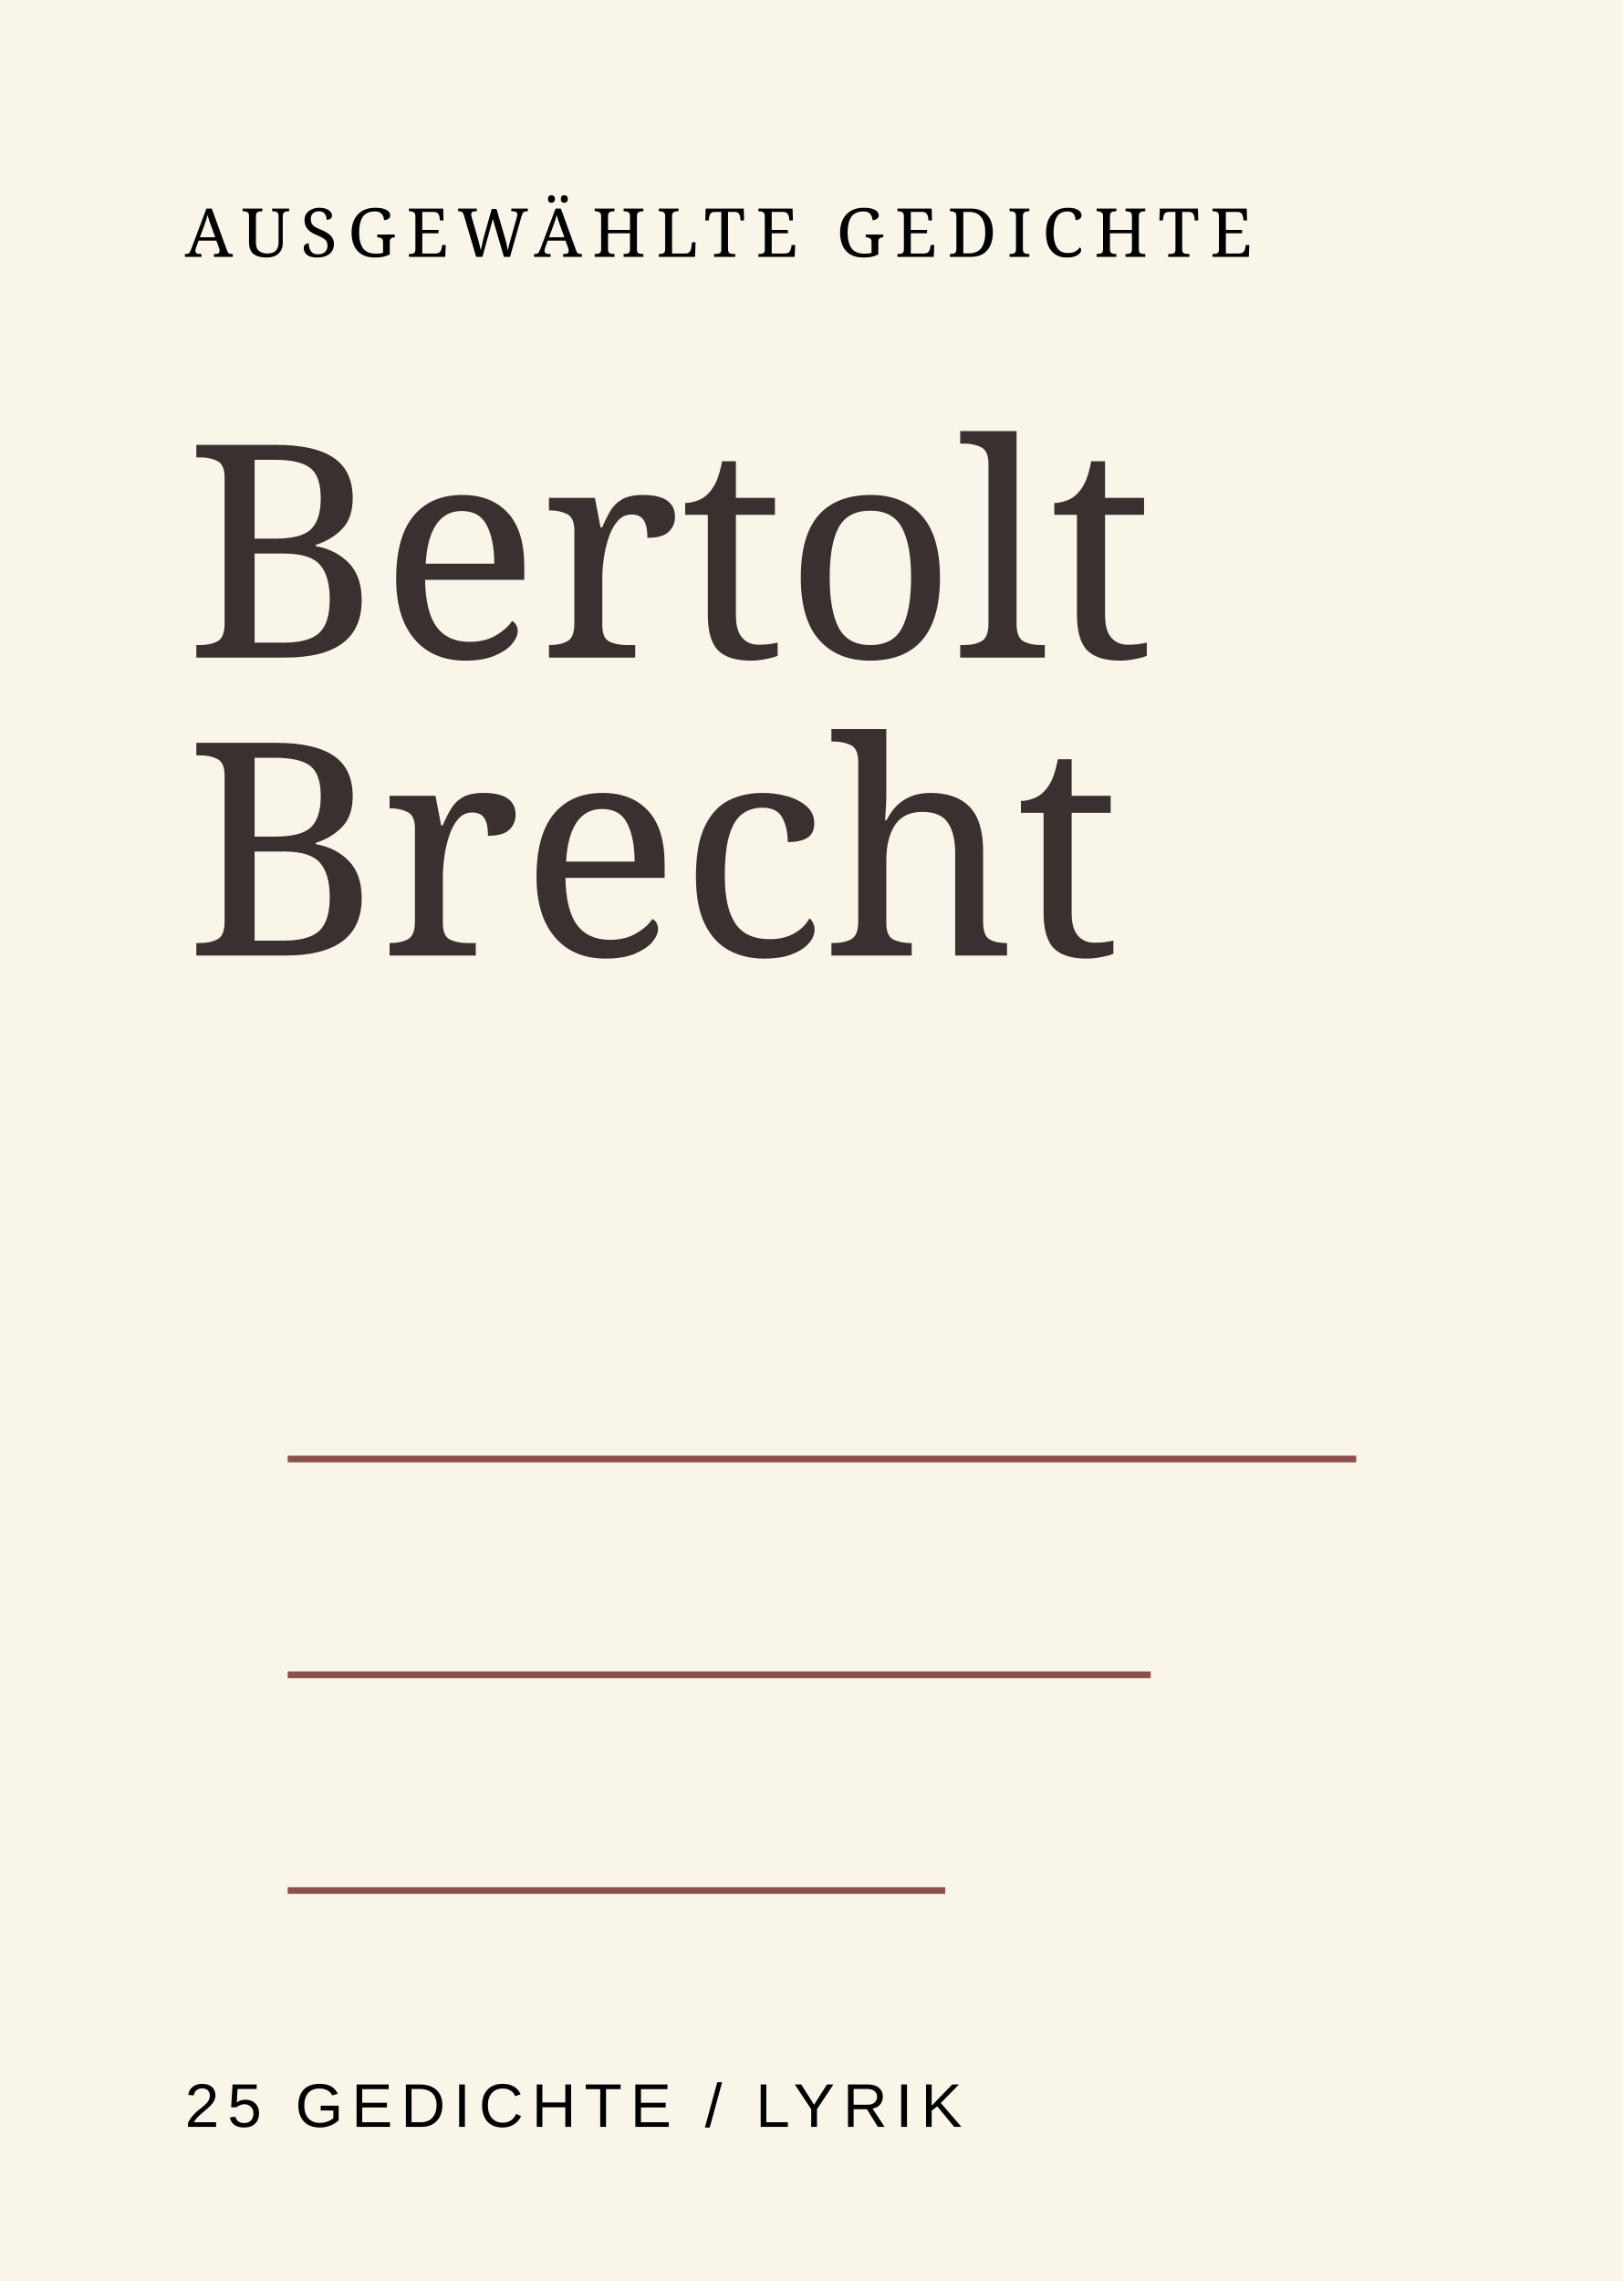
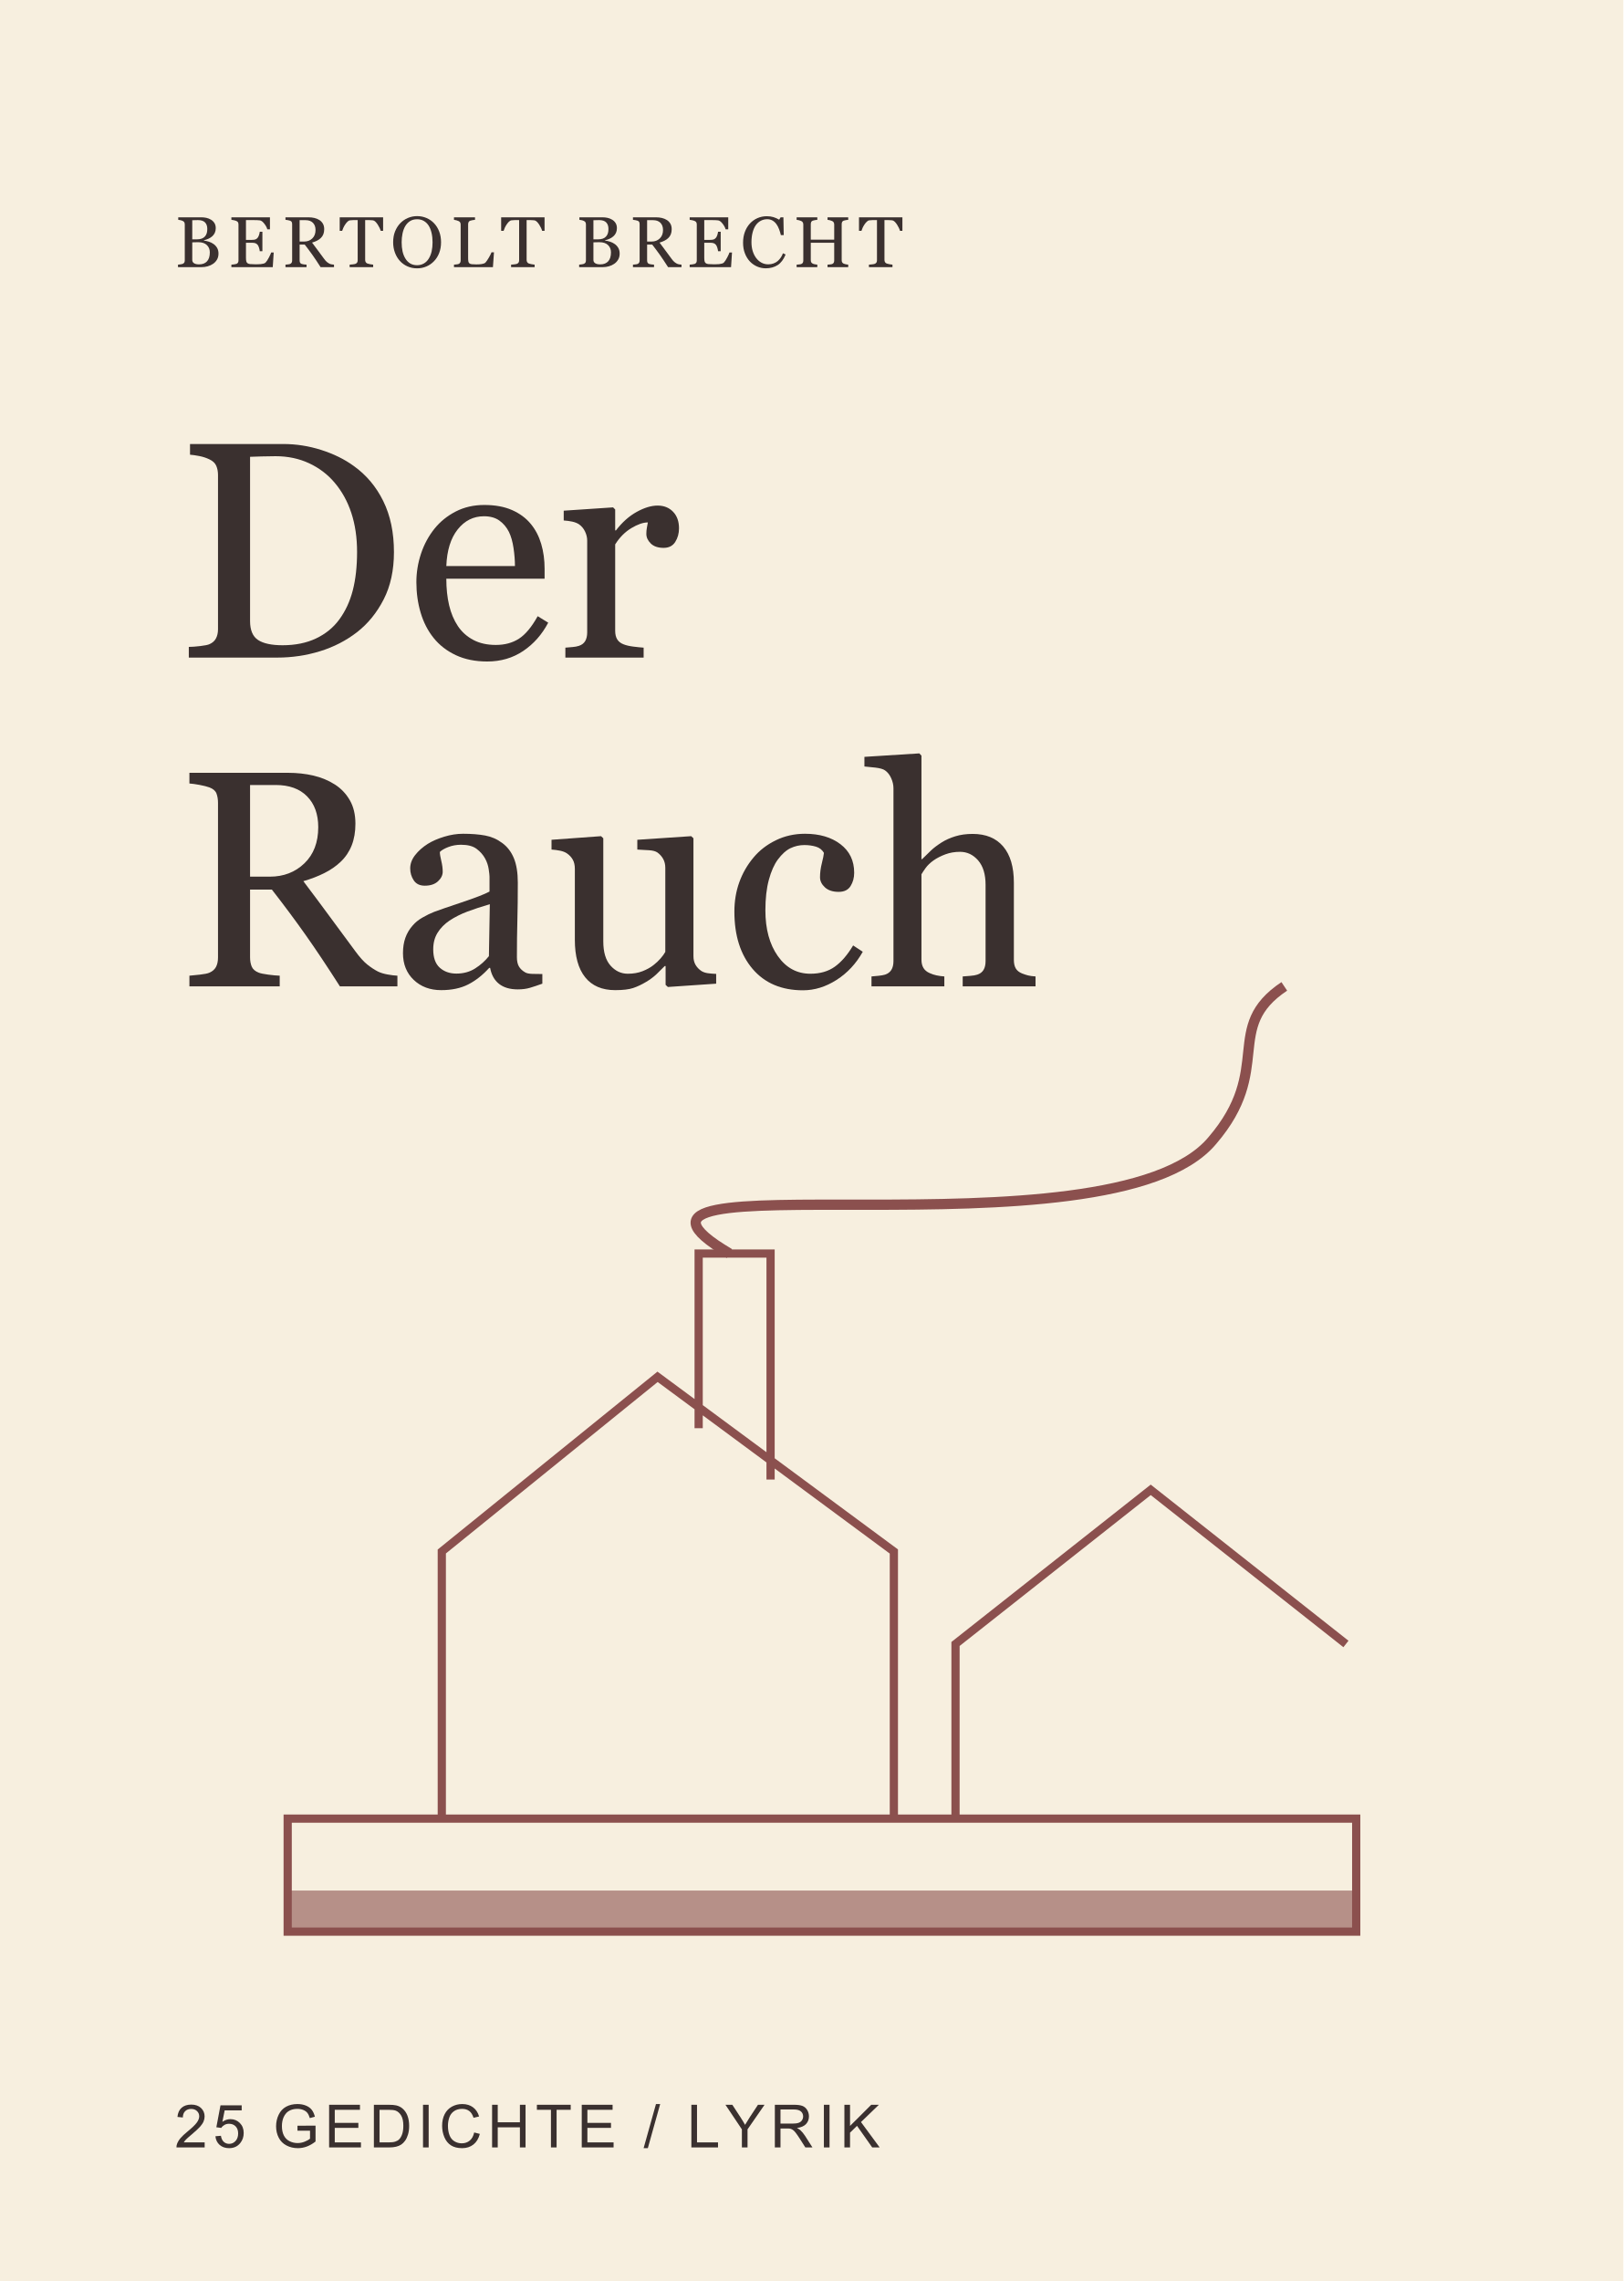
<svg xmlns="http://www.w3.org/2000/svg" viewBox="0 0 158 222">
-   <rect width="158" height="222" fill="#f9f5e9" />
-   <text x="18" y="25" font-family="Georgia,serif" font-size="6.6" letter-spacing="1">AUSGEWÄHLTE GEDICHTE</text>
-   <g fill="#3A302F" font-family="Georgia,serif" font-size="29">
-     <text x="18" y="64">Bertolt</text>
-     <text x="18" y="93">Brecht</text>
+   <rect width="158" height="222" fill="#F7EFDF" />
+   <g fill="#3A302F">
+     <path transform="translate(17.000 26) scale(0.003418 -0.003418)" d="M1104 661Q1166 619 1207.0 551.0Q1248 483 1248 386Q1248 287 1205.0 214.0Q1162 141 1093 94Q1026 48 941.5 24.0Q857 0 767 0H95V71Q119 73 165.0 79.5Q211 86 231 95Q262 109 275.0 132.5Q288 156 288 193V1213Q288 1247 276.5 1273.0Q265 1299 231 1315Q201 1330 164.0 1338.0Q127 1346 102 1348V1419H757Q833 1419 902.5 1404.0Q972 1389 1035 1351Q1094 1316 1132.0 1256.0Q1170 1196 1170 1110Q1170 1035 1143.0 976.5Q1116 918 1067 876Q1021 836 961.5 808.5Q902 781 833 766V757Q894 750 969.5 726.5Q1045 703 1104 661ZM863 875Q900 918 914.5 969.0Q929 1020 929 1090Q929 1207 865.0 1273.5Q801 1340 663 1340Q631 1340 582.5 1338.5Q534 1337 501 1336V791H628Q710 791 768.5 812.0Q827 833 863 875ZM1001 422Q1001 548 916.5 629.0Q832 710 675 710Q611 710 567.0 708.5Q523 707 501 706V206Q501 143 552.0 111.0Q603 79 694 79Q843 79 922.0 166.0Q1001 253 1001 422Z" />
+     <path transform="translate(22.227 26) scale(0.003418 -0.003418)" d="M1291 418 1264 0H86V71Q116 73 166.0 79.5Q216 86 231 93Q263 108 275.5 132.0Q288 156 288 193V1213Q288 1246 277.0 1271.5Q266 1297 231 1313Q204 1326 158.5 1336.0Q113 1346 86 1348V1419H1184V1077H1109Q1089 1153 1022.5 1238.5Q956 1324 896 1332Q865 1336 822.0 1338.0Q779 1340 724 1340H501V776H661Q738 776 773.5 790.5Q809 805 836 839Q858 868 873.5 916.5Q889 965 894 1008H969V453H894Q890 501 872.5 554.5Q855 608 836 632Q805 671 765.5 683.0Q726 695 661 695H501V269Q501 205 510.0 168.0Q519 131 545 112Q571 93 616.0 87.5Q661 82 744 82Q777 82 831.0 82.0Q885 82 922 86Q960 90 1000.5 100.5Q1041 111 1058 129Q1104 177 1154.5 274.5Q1205 372 1219 418Z" />
+     <path transform="translate(27.450 26) scale(0.003418 -0.003418)" d="M1480 0H1098Q971 199 868.5 344.0Q766 489 646 643H501V193Q501 158 512.0 131.5Q523 105 559 91Q577 84 622.0 78.0Q667 72 698 71V0H98V71Q122 73 167.5 78.0Q213 83 231 91Q261 104 274.5 129.0Q288 154 288 193V1219Q288 1254 278.0 1281.0Q268 1308 231 1322Q206 1331 166.0 1338.5Q126 1346 98 1348V1419H753Q843 1419 922.0 1400.5Q1001 1382 1065 1341Q1127 1301 1164.0 1236.5Q1201 1172 1201 1081Q1201 999 1176.0 936.0Q1151 873 1102 827Q1057 784 994.0 752.5Q931 721 855 699Q960 560 1029.5 465.0Q1099 370 1200 234Q1244 174 1279.5 145.5Q1315 117 1350 99Q1376 86 1415.0 79.0Q1454 72 1480 71ZM954 1058Q954 1187 880.0 1262.5Q806 1338 671 1338H501V729H632Q770 729 862.0 817.5Q954 906 954 1058Z" />
+     <path transform="translate(33.012 26) scale(0.003418 -0.003418)" d="M1251 1034H1182Q1173 1070 1149.5 1119.5Q1126 1169 1097 1213Q1067 1259 1031.5 1293.5Q996 1328 963 1333Q932 1337 885.0 1339.0Q838 1341 798 1341H740V206Q740 173 754.0 145.5Q768 118 803 103Q821 96 878.5 84.0Q936 72 968 71V0H298V71Q326 73 383.5 79.0Q441 85 463 94Q496 107 511.5 131.5Q527 156 527 197V1341H469Q438 1341 392.0 1339.5Q346 1338 304 1333Q271 1329 235.5 1293.5Q200 1258 170 1213Q140 1168 117.0 1117.5Q94 1067 85 1034H15V1419H1251Z" />
+     <path transform="translate(37.992 26) scale(0.003418 -0.003418)" d="M1244 1251Q1338 1153 1391.0 1014.5Q1444 876 1444 708Q1444 539 1390.0 401.0Q1336 263 1240 166Q1147 70 1024.0 18.0Q901 -34 762 -34Q614 -34 488.5 21.5Q363 77 273 176Q183 273 131.5 411.5Q80 550 80 708Q80 881 134.0 1016.5Q188 1152 283 1251Q377 1349 501.5 1401.0Q626 1453 762 1453Q903 1453 1028.0 1400.0Q1153 1347 1244 1251ZM1095 245Q1151 336 1176.5 451.0Q1202 566 1202 708Q1202 854 1173.5 976.0Q1145 1098 1090 1184Q1035 1269 952.0 1316.5Q869 1364 762 1364Q642 1364 558.0 1309.0Q474 1254 421 1162Q371 1074 346.5 956.0Q322 838 322 708Q322 564 348.0 448.0Q374 332 430 242Q484 154 566.0 104.5Q648 55 762 55Q869 55 955.0 105.0Q1041 155 1095 245Z" />
+     <path transform="translate(43.851 26) scale(0.003418 -0.003418)" d="M1237 422 1207 0H98V71Q122 73 167.5 78.0Q213 83 231 91Q261 104 274.5 129.0Q288 154 288 193V1209Q288 1243 276.5 1269.0Q265 1295 231 1311Q208 1323 166.5 1334.5Q125 1346 98 1348V1419H697V1348Q669 1347 624.5 1338.0Q580 1329 560 1322Q526 1310 513.5 1281.0Q501 1252 501 1219V266Q501 200 507.5 163.5Q514 127 538 107Q561 89 606.5 83.5Q652 78 734 78Q771 78 811.0 80.0Q851 82 887 88Q922 94 951.5 104.5Q981 115 995 131Q1036 177 1090.5 270.5Q1145 364 1166 422Z" />
+     <path transform="translate(48.726 26) scale(0.003418 -0.003418)" d="M1251 1034H1182Q1173 1070 1149.5 1119.5Q1126 1169 1097 1213Q1067 1259 1031.5 1293.5Q996 1328 963 1333Q932 1337 885.0 1339.0Q838 1341 798 1341H740V206Q740 173 754.0 145.5Q768 118 803 103Q821 96 878.5 84.0Q936 72 968 71V0H298V71Q326 73 383.5 79.0Q441 85 463 94Q496 107 511.5 131.5Q527 156 527 197V1341H469Q438 1341 392.0 1339.5Q346 1338 304 1333Q271 1329 235.5 1293.5Q200 1258 170 1213Q140 1168 117.0 1117.5Q94 1067 85 1034H15V1419H1251Z" />
+     <path transform="translate(53.706 26) scale(0.003418 -0.003418)" d="" />
+     <path transform="translate(56.045 26) scale(0.003418 -0.003418)" d="M1104 661Q1166 619 1207.0 551.0Q1248 483 1248 386Q1248 287 1205.0 214.0Q1162 141 1093 94Q1026 48 941.5 24.0Q857 0 767 0H95V71Q119 73 165.0 79.5Q211 86 231 95Q262 109 275.0 132.5Q288 156 288 193V1213Q288 1247 276.5 1273.0Q265 1299 231 1315Q201 1330 164.0 1338.0Q127 1346 102 1348V1419H757Q833 1419 902.5 1404.0Q972 1389 1035 1351Q1094 1316 1132.0 1256.0Q1170 1196 1170 1110Q1170 1035 1143.0 976.5Q1116 918 1067 876Q1021 836 961.5 808.5Q902 781 833 766V757Q894 750 969.5 726.5Q1045 703 1104 661ZM863 875Q900 918 914.5 969.0Q929 1020 929 1090Q929 1207 865.0 1273.5Q801 1340 663 1340Q631 1340 582.5 1338.5Q534 1337 501 1336V791H628Q710 791 768.5 812.0Q827 833 863 875ZM1001 422Q1001 548 916.5 629.0Q832 710 675 710Q611 710 567.0 708.5Q523 707 501 706V206Q501 143 552.0 111.0Q603 79 694 79Q843 79 922.0 166.0Q1001 253 1001 422Z" />
+     <path transform="translate(61.271 26) scale(0.003418 -0.003418)" d="M1480 0H1098Q971 199 868.5 344.0Q766 489 646 643H501V193Q501 158 512.0 131.5Q523 105 559 91Q577 84 622.0 78.0Q667 72 698 71V0H98V71Q122 73 167.5 78.0Q213 83 231 91Q261 104 274.5 129.0Q288 154 288 193V1219Q288 1254 278.0 1281.0Q268 1308 231 1322Q206 1331 166.0 1338.5Q126 1346 98 1348V1419H753Q843 1419 922.0 1400.5Q1001 1382 1065 1341Q1127 1301 1164.0 1236.5Q1201 1172 1201 1081Q1201 999 1176.0 936.0Q1151 873 1102 827Q1057 784 994.0 752.5Q931 721 855 699Q960 560 1029.5 465.0Q1099 370 1200 234Q1244 174 1279.5 145.5Q1315 117 1350 99Q1376 86 1415.0 79.0Q1454 72 1480 71ZM954 1058Q954 1187 880.0 1262.5Q806 1338 671 1338H501V729H632Q770 729 862.0 817.5Q954 906 954 1058Z" />
+     <path transform="translate(66.833 26) scale(0.003418 -0.003418)" d="M1291 418 1264 0H86V71Q116 73 166.0 79.5Q216 86 231 93Q263 108 275.5 132.0Q288 156 288 193V1213Q288 1246 277.0 1271.5Q266 1297 231 1313Q204 1326 158.5 1336.0Q113 1346 86 1348V1419H1184V1077H1109Q1089 1153 1022.5 1238.5Q956 1324 896 1332Q865 1336 822.0 1338.0Q779 1340 724 1340H501V776H661Q738 776 773.5 790.5Q809 805 836 839Q858 868 873.5 916.5Q889 965 894 1008H969V453H894Q890 501 872.5 554.5Q855 608 836 632Q805 671 765.5 683.0Q726 695 661 695H501V269Q501 205 510.0 168.0Q519 131 545 112Q571 93 616.0 87.5Q661 82 744 82Q777 82 831.0 82.0Q885 82 922 86Q960 90 1000.5 100.5Q1041 111 1058 129Q1104 177 1154.5 274.5Q1205 372 1219 418Z" />
+     <path transform="translate(72.056 26) scale(0.003418 -0.003418)" d="M723 -33Q596 -33 479.5 17.0Q363 67 273 161Q184 255 131.0 390.5Q78 526 78 696Q78 866 130.0 1004.5Q182 1143 274 1243Q365 1342 489.0 1396.0Q613 1450 754 1450Q859 1450 944.0 1424.0Q1029 1398 1106 1351L1147 1419H1227L1236 913H1154Q1138 987 1106.0 1073.5Q1074 1160 1031 1220Q983 1288 917.0 1326.5Q851 1365 766 1365Q669 1365 585.5 1322.0Q502 1279 441 1195Q383 1114 350.0 989.0Q317 864 317 710Q317 574 351.5 460.5Q386 347 450 261Q514 176 601.5 128.0Q689 80 797 80Q878 80 946.0 105.5Q1014 131 1064 173Q1114 217 1152.0 273.0Q1190 329 1214 395L1289 359Q1203 148 1061.0 57.5Q919 -33 723 -33Z" />
+     <path transform="translate(77.201 26) scale(0.003418 -0.003418)" d="M1567 0H978V71Q1002 73 1047.5 77.0Q1093 81 1110 89Q1140 101 1154.0 125.5Q1168 150 1168 189V694H501V200Q501 165 512.5 141.0Q524 117 558 99Q575 90 618.5 81.0Q662 72 687 71V0H98V71Q122 73 167.5 77.0Q213 81 230 89Q260 101 274.0 125.5Q288 150 288 189V1213Q288 1245 275.0 1271.5Q262 1298 230 1313Q203 1326 164.5 1336.0Q126 1346 98 1348V1419H687V1348Q659 1347 618.5 1339.0Q578 1331 558 1324Q524 1312 512.5 1284.0Q501 1256 501 1223V783H1168V1213Q1168 1245 1155.0 1271.5Q1142 1298 1110 1313Q1083 1326 1044.5 1336.0Q1006 1346 978 1348V1419H1567V1348Q1539 1347 1498.5 1339.0Q1458 1331 1438 1324Q1404 1312 1392.5 1284.0Q1381 1256 1381 1223V200Q1381 165 1392.5 141.0Q1404 117 1438 99Q1455 90 1498.5 81.0Q1542 72 1567 71Z" />
+     <path transform="translate(83.555 26) scale(0.003418 -0.003418)" d="M1251 1034H1182Q1173 1070 1149.5 1119.5Q1126 1169 1097 1213Q1067 1259 1031.5 1293.5Q996 1328 963 1333Q932 1337 885.0 1339.0Q838 1341 798 1341H740V206Q740 173 754.0 145.5Q768 118 803 103Q821 96 878.5 84.0Q936 72 968 71V0H298V71Q326 73 383.5 79.0Q441 85 463 94Q496 107 511.5 131.5Q527 156 527 197V1341H469Q438 1341 392.0 1339.5Q346 1338 304 1333Q271 1329 235.5 1293.5Q200 1258 170 1213Q140 1168 117.0 1117.5Q94 1067 85 1034H15V1419H1251Z" />
  </g>
-   <g transform="translate(0 -24)" stroke="#8B504E" fill="none" stroke-width=".65">
-     <path d="M28 166H132M28 187H112M28 208H92" />
+   <g fill="#3A302F">
+     <path transform="translate(17.000 64) scale(0.0146484 -0.0146484)" d="M1457 701Q1457 520 1389.0 387.0Q1321 254 1212 169Q1102 84 965.0 42.0Q828 0 682 0H94V71Q123 71 169.5 76.5Q216 82 231 89Q261 102 274.5 127.5Q288 153 288 189V1213Q288 1247 276.5 1274.0Q265 1301 231 1317Q200 1332 164.0 1339.0Q128 1346 102 1348V1419H722Q850 1419 974.0 1379.5Q1098 1340 1190 1273Q1315 1184 1386.0 1040.0Q1457 896 1457 701ZM1212 702Q1212 845 1174.0 960.5Q1136 1076 1063 1162Q994 1244 893.5 1291.0Q793 1338 670 1338Q629 1338 577.5 1336.5Q526 1335 501 1334V243Q501 152 554.0 117.0Q607 82 717 82Q844 82 939.0 127.0Q1034 172 1093 252Q1155 336 1183.5 446.5Q1212 557 1212 702Z" />
+     <path transform="translate(39.471 64) scale(0.0146484 -0.0146484)" d="M948 232Q886 114 782.0 44.0Q678 -26 543 -26Q424 -26 334.5 16.0Q245 58 187 130Q129 202 100.5 298.0Q72 394 72 501Q72 597 102.5 689.5Q133 782 192 856Q249 927 333.5 970.5Q418 1014 523 1014Q631 1014 708.0 980.0Q785 946 833 887Q879 831 901.5 755.0Q924 679 924 590V524H271Q271 427 289.5 348.0Q308 269 348 209Q387 151 450.0 117.5Q513 84 600 84Q689 84 753.5 125.5Q818 167 878 275ZM727 608Q727 664 717.5 728.0Q708 792 687 835Q664 881 624.0 910.0Q584 939 521 939Q416 939 346.5 851.5Q277 764 271 608Z" />
+     <path transform="translate(53.973 64) scale(0.0146484 -0.0146484)" d="M827 859Q827 808 802.0 768.5Q777 729 725 729Q669 729 639.5 758.0Q610 787 610 822Q610 844 613.5 862.0Q617 880 620 898Q573 898 510.0 860.0Q447 822 403 752V178Q403 143 416.5 121.0Q430 99 459 88Q484 78 523.5 73.0Q563 68 592 66V0H72V66Q95 68 119.5 70.0Q144 72 162 78Q190 87 203.5 109.5Q217 132 217 168V777Q217 808 202.5 838.0Q188 868 162 886Q143 898 117.0 903.5Q91 909 61 911V976L389 998L403 984V845H408Q470 926 546.0 968.0Q622 1010 685 1010Q748 1010 787.5 969.0Q827 928 827 859Z" />
  </g>
-   <text x="18" y="207" font-family="Arial,sans-serif" font-size="6" letter-spacing=".8">25 GEDICHTE / LYRIK</text>
+   <g fill="#3A302F">
+     <path transform="translate(17.000 96) scale(0.0146484 -0.0146484)" d="M1480 0H1098Q971 199 868.5 344.0Q766 489 646 643H501V193Q501 158 512.0 131.5Q523 105 559 91Q577 84 622.0 78.0Q667 72 698 71V0H98V71Q122 73 167.5 78.0Q213 83 231 91Q261 104 274.5 129.0Q288 154 288 193V1219Q288 1254 278.0 1281.0Q268 1308 231 1322Q206 1331 166.0 1338.5Q126 1346 98 1348V1419H753Q843 1419 922.0 1400.5Q1001 1382 1065 1341Q1127 1301 1164.0 1236.5Q1201 1172 1201 1081Q1201 999 1176.0 936.0Q1151 873 1102 827Q1057 784 994.0 752.5Q931 721 855 699Q960 560 1029.5 465.0Q1099 370 1200 234Q1244 174 1279.5 145.5Q1315 117 1350 99Q1376 86 1415.0 79.0Q1454 72 1480 71ZM954 1058Q954 1187 880.0 1262.5Q806 1338 671 1338H501V729H632Q770 729 862.0 817.5Q954 906 954 1058Z" />
+     <path transform="translate(38.050 96) scale(0.0146484 -0.0146484)" d="M1006 18Q959 1 923.5 -9.5Q888 -20 843 -20Q765 -20 718.5 16.5Q672 53 659 123H653Q588 51 513.5 13.0Q439 -25 334 -25Q223 -25 151.5 43.0Q80 111 80 221Q80 278 96.0 323.0Q112 368 144 404Q169 434 210.0 457.5Q251 481 287 495Q332 512 469.5 558.0Q607 604 655 630V729Q655 742 649.5 779.0Q644 816 626 849Q606 886 569.5 913.5Q533 941 466 941Q420 941 380.5 925.5Q341 910 325 893Q325 873 334.5 834.0Q344 795 344 762Q344 727 312.5 698.0Q281 669 225 669Q175 669 151.5 704.5Q128 740 128 784Q128 830 160.5 872.0Q193 914 245 947Q290 975 354.0 994.5Q418 1014 479 1014Q563 1014 625.5 1002.5Q688 991 739 953Q790 916 816.5 852.5Q843 789 843 689Q843 546 840.0 435.5Q837 325 837 194Q837 155 850.5 132.0Q864 109 892 93Q907 84 939.5 83.0Q972 82 1006 82ZM657 546Q572 521 508.0 497.0Q444 473 389 437Q339 403 310.0 356.5Q281 310 281 246Q281 163 324.5 124.0Q368 85 435 85Q506 85 560.0 119.5Q614 154 651 201Z" />
+     <path transform="translate(53.167 96) scale(0.0146484 -0.0146484)" d="M1129 18 808 -4 793 10V135H787Q763 110 733.0 81.5Q703 53 664 30Q619 3 577.0 -11.0Q535 -25 458 -25Q327 -25 258.5 60.5Q190 146 190 309V781Q190 817 176.5 841.5Q163 866 137 884Q119 896 92.0 901.5Q65 907 35 909V974L364 998L379 984V299Q379 192 427.0 138.0Q475 84 542 84Q597 84 640.0 101.0Q683 118 712 141Q739 162 759.5 185.5Q780 209 791 229V788Q791 821 777.0 846.5Q763 872 738 890Q720 902 684.5 904.5Q649 907 605 909V974L963 998L978 984V201Q978 167 992.0 143.0Q1006 119 1031 102Q1049 91 1074.0 87.5Q1099 84 1129 83Z" />
+     <path transform="translate(70.423 96) scale(0.0146484 -0.0146484)" d="M528 -26Q314 -26 193.0 116.0Q72 258 72 497Q72 601 104.5 691.5Q137 782 199 856Q258 927 347.0 970.5Q436 1014 541 1014Q686 1014 777.0 944.5Q868 875 868 755Q868 705 844.0 666.5Q820 628 765 628Q706 628 673.5 658.0Q641 688 641 725Q641 770 653.0 817.5Q665 865 667 887Q649 918 613.5 928.5Q578 939 537 939Q489 939 445.5 918.5Q402 898 361 843Q324 793 301.0 708.0Q278 623 278 505Q278 319 360.5 201.5Q443 84 577 84Q674 84 739.5 131.0Q805 178 861 272L925 230Q859 112 751.0 43.0Q643 -26 528 -26Z" />
+     <path transform="translate(84.046 96) scale(0.0146484 -0.0146484)" d="M1143 0H659V66Q682 68 710.0 70.0Q738 72 756 78Q784 87 797.5 109.5Q811 132 811 168V675Q811 780 761.5 837.0Q712 894 641 894Q589 894 544.5 877.5Q500 861 465 837Q431 812 413.0 787.0Q395 762 385 745V178Q385 144 398.5 122.0Q412 100 440 88Q462 78 485.5 73.0Q509 68 537 66V0H53V66Q76 68 101.0 70.5Q126 73 143 78Q171 87 185.0 109.5Q199 132 199 168V1316Q199 1350 183.5 1384.0Q168 1418 143 1435Q125 1448 79.5 1453.5Q34 1459 6 1461V1525L371 1548L385 1533V845H389Q422 878 449.0 903.5Q476 929 520 957Q558 981 609.5 997.0Q661 1013 725 1013Q857 1013 928.0 929.5Q999 846 999 689V176Q999 141 1011.5 119.5Q1024 98 1053 86Q1076 77 1094.5 72.5Q1113 68 1143 66Z" />
+   </g>
+   <path d="M28 177H132V188H28ZM43 177V151L64 134L87 151V177M93 177V160L112 145L131 160M68 139V122H75V144" stroke="#8B504E" stroke-width=".8" fill="none" />
+   <path d="M71 122C54 112 108 123 118 111C124 104 119 100 125 96" stroke="#8B504E" stroke-width="1" fill="none" />
+   <rect x="28" y="184" width="104" height="4" fill="#8B504E" opacity=".6" />
+   <g fill="#3A302F">
+     <path transform="translate(17.000 209) scale(0.002832 -0.002832)" d="M1031 173V0H62Q60 65 83 125Q120 224 201.5 320.0Q283 416 437 542Q676 738 760.0 852.5Q844 967 844 1069Q844 1176 767.5 1249.5Q691 1323 568 1323Q438 1323 360.0 1245.0Q282 1167 281 1029L96 1048Q115 1255 239.0 1363.5Q363 1472 572 1472Q783 1472 906.0 1355.0Q1029 1238 1029 1065Q1029 977 993.0 892.0Q957 807 873.5 713.0Q790 619 596 455Q434 319 388.0 270.5Q342 222 312 173Z" />
+     <path transform="translate(20.726 209) scale(0.002832 -0.002832)" d="M85 384 274 400Q295 262 371.5 192.5Q448 123 556 123Q686 123 776.0 221.0Q866 319 866 481Q866 635 779.5 724.0Q693 813 553 813Q466 813 396.0 773.5Q326 734 286 671L117 693L259 1446H988V1274H403L324 880Q456 972 601 972Q793 972 925.0 839.0Q1057 706 1057 497Q1057 298 941 153Q800 -25 556 -25Q356 -25 229.5 87.0Q103 199 85 384Z" />
+     <path transform="translate(24.451 209) scale(0.002832 -0.002832)" d="" />
+     <path transform="translate(26.563 209) scale(0.002832 -0.002832)" d="M844 575V747L1465 748V204Q1322 90 1170.0 32.5Q1018 -25 858 -25Q642 -25 465.5 67.5Q289 160 199.0 335.0Q109 510 109 726Q109 940 198.5 1125.5Q288 1311 456.0 1401.0Q624 1491 843 1491Q1002 1491 1130.5 1439.5Q1259 1388 1332.0 1296.0Q1405 1204 1443 1056L1268 1008Q1235 1120 1186.0 1184.0Q1137 1248 1046.0 1286.5Q955 1325 844 1325Q711 1325 614.0 1284.5Q517 1244 457.5 1178.0Q398 1112 365 1033Q309 897 309 738Q309 542 376.5 410.0Q444 278 573.0 214.0Q702 150 847 150Q973 150 1093.0 198.5Q1213 247 1275 302V575Z" />
+     <path transform="translate(31.574 209) scale(0.002832 -0.002832)" d="M162 0V1466H1222V1293H356V844H1167V672H356V173H1256V0Z" />
+     <path transform="translate(35.943 209) scale(0.002832 -0.002832)" d="M158 0V1466H663Q834 1466 924 1445Q1050 1416 1139 1340Q1255 1242 1312.5 1089.5Q1370 937 1370 741Q1370 574 1331.0 445.0Q1292 316 1231.0 231.5Q1170 147 1097.5 98.5Q1025 50 922.5 25.0Q820 0 687 0ZM352 173H665Q810 173 892.5 200.0Q975 227 1024 276Q1093 345 1131.5 461.5Q1170 578 1170 744Q1170 974 1094.5 1097.5Q1019 1221 911 1263Q833 1293 660 1293H352Z" />
+     <path transform="translate(40.631 209) scale(0.002832 -0.002832)" d="M191 0V1466H385V0Z" />
+     <path transform="translate(42.743 209) scale(0.002832 -0.002832)" d="M1204 514 1398 465Q1337 226 1178.5 100.5Q1020 -25 791 -25Q554 -25 405.5 71.5Q257 168 179.5 351.0Q102 534 102 744Q102 973 189.5 1143.5Q277 1314 438.5 1402.5Q600 1491 794 1491Q1014 1491 1164.0 1379.0Q1314 1267 1373 1064L1182 1019Q1131 1179 1034.0 1252.0Q937 1325 790 1325Q621 1325 507.5 1244.0Q394 1163 348.0 1026.5Q302 890 302 745Q302 558 356.5 418.5Q411 279 526.0 210.0Q641 141 775 141Q938 141 1051.0 235.0Q1164 329 1204 514Z" />
+     <path transform="translate(47.431 209) scale(0.002832 -0.002832)" d="M164 0V1466H358V864H1120V1466H1314V0H1120V691H358V0Z" />
+     <path transform="translate(52.120 209) scale(0.002832 -0.002832)" d="M531 0V1293H48V1466H1210V1293H725V0Z" />
+     <path transform="translate(56.163 209) scale(0.002832 -0.002832)" d="M162 0V1466H1222V1293H356V844H1167V672H356V173H1256V0Z" />
+     <path transform="translate(60.531 209) scale(0.002832 -0.002832)" d="" />
+     <path transform="translate(62.643 209) scale(0.002832 -0.002832)" d="M0 -25 425 1491H569L145 -25Z" />
+     <path transform="translate(64.754 209) scale(0.002832 -0.002832)" d="" />
+     <path transform="translate(66.866 209) scale(0.002832 -0.002832)" d="M150 0V1466H344V173H1066V0Z" />
+     <path transform="translate(70.591 209) scale(0.002832 -0.002832)" d="M571 0V621L6 1466H242L531 1024Q611 900 680 776Q746 891 840 1035L1124 1466H1350L765 621V0Z" />
+     <path transform="translate(74.960 209) scale(0.002832 -0.002832)" d="M161 0V1466H811Q1007 1466 1109.0 1426.5Q1211 1387 1272.0 1287.0Q1333 1187 1333 1066Q1333 910 1232.0 803.0Q1131 696 920 667Q997 630 1037 594Q1122 516 1198 399L1453 0H1209L1015 305Q930 437 875.0 507.0Q820 577 776.5 605.0Q733 633 688 644Q655 651 580 651H355V0ZM355 819H772Q905 819 980.0 846.5Q1055 874 1094.0 934.5Q1133 995 1133 1066Q1133 1170 1057.5 1237.0Q982 1304 819 1304H355Z" />
+     <path transform="translate(79.648 209) scale(0.002832 -0.002832)" d="M191 0V1466H385V0Z" />
+     <path transform="translate(81.760 209) scale(0.002832 -0.002832)" d="M150 0V1466H344V739L1072 1466H1335L720 872L1362 0H1106L584 742L344 508V0Z" />
+   </g>
</svg>
